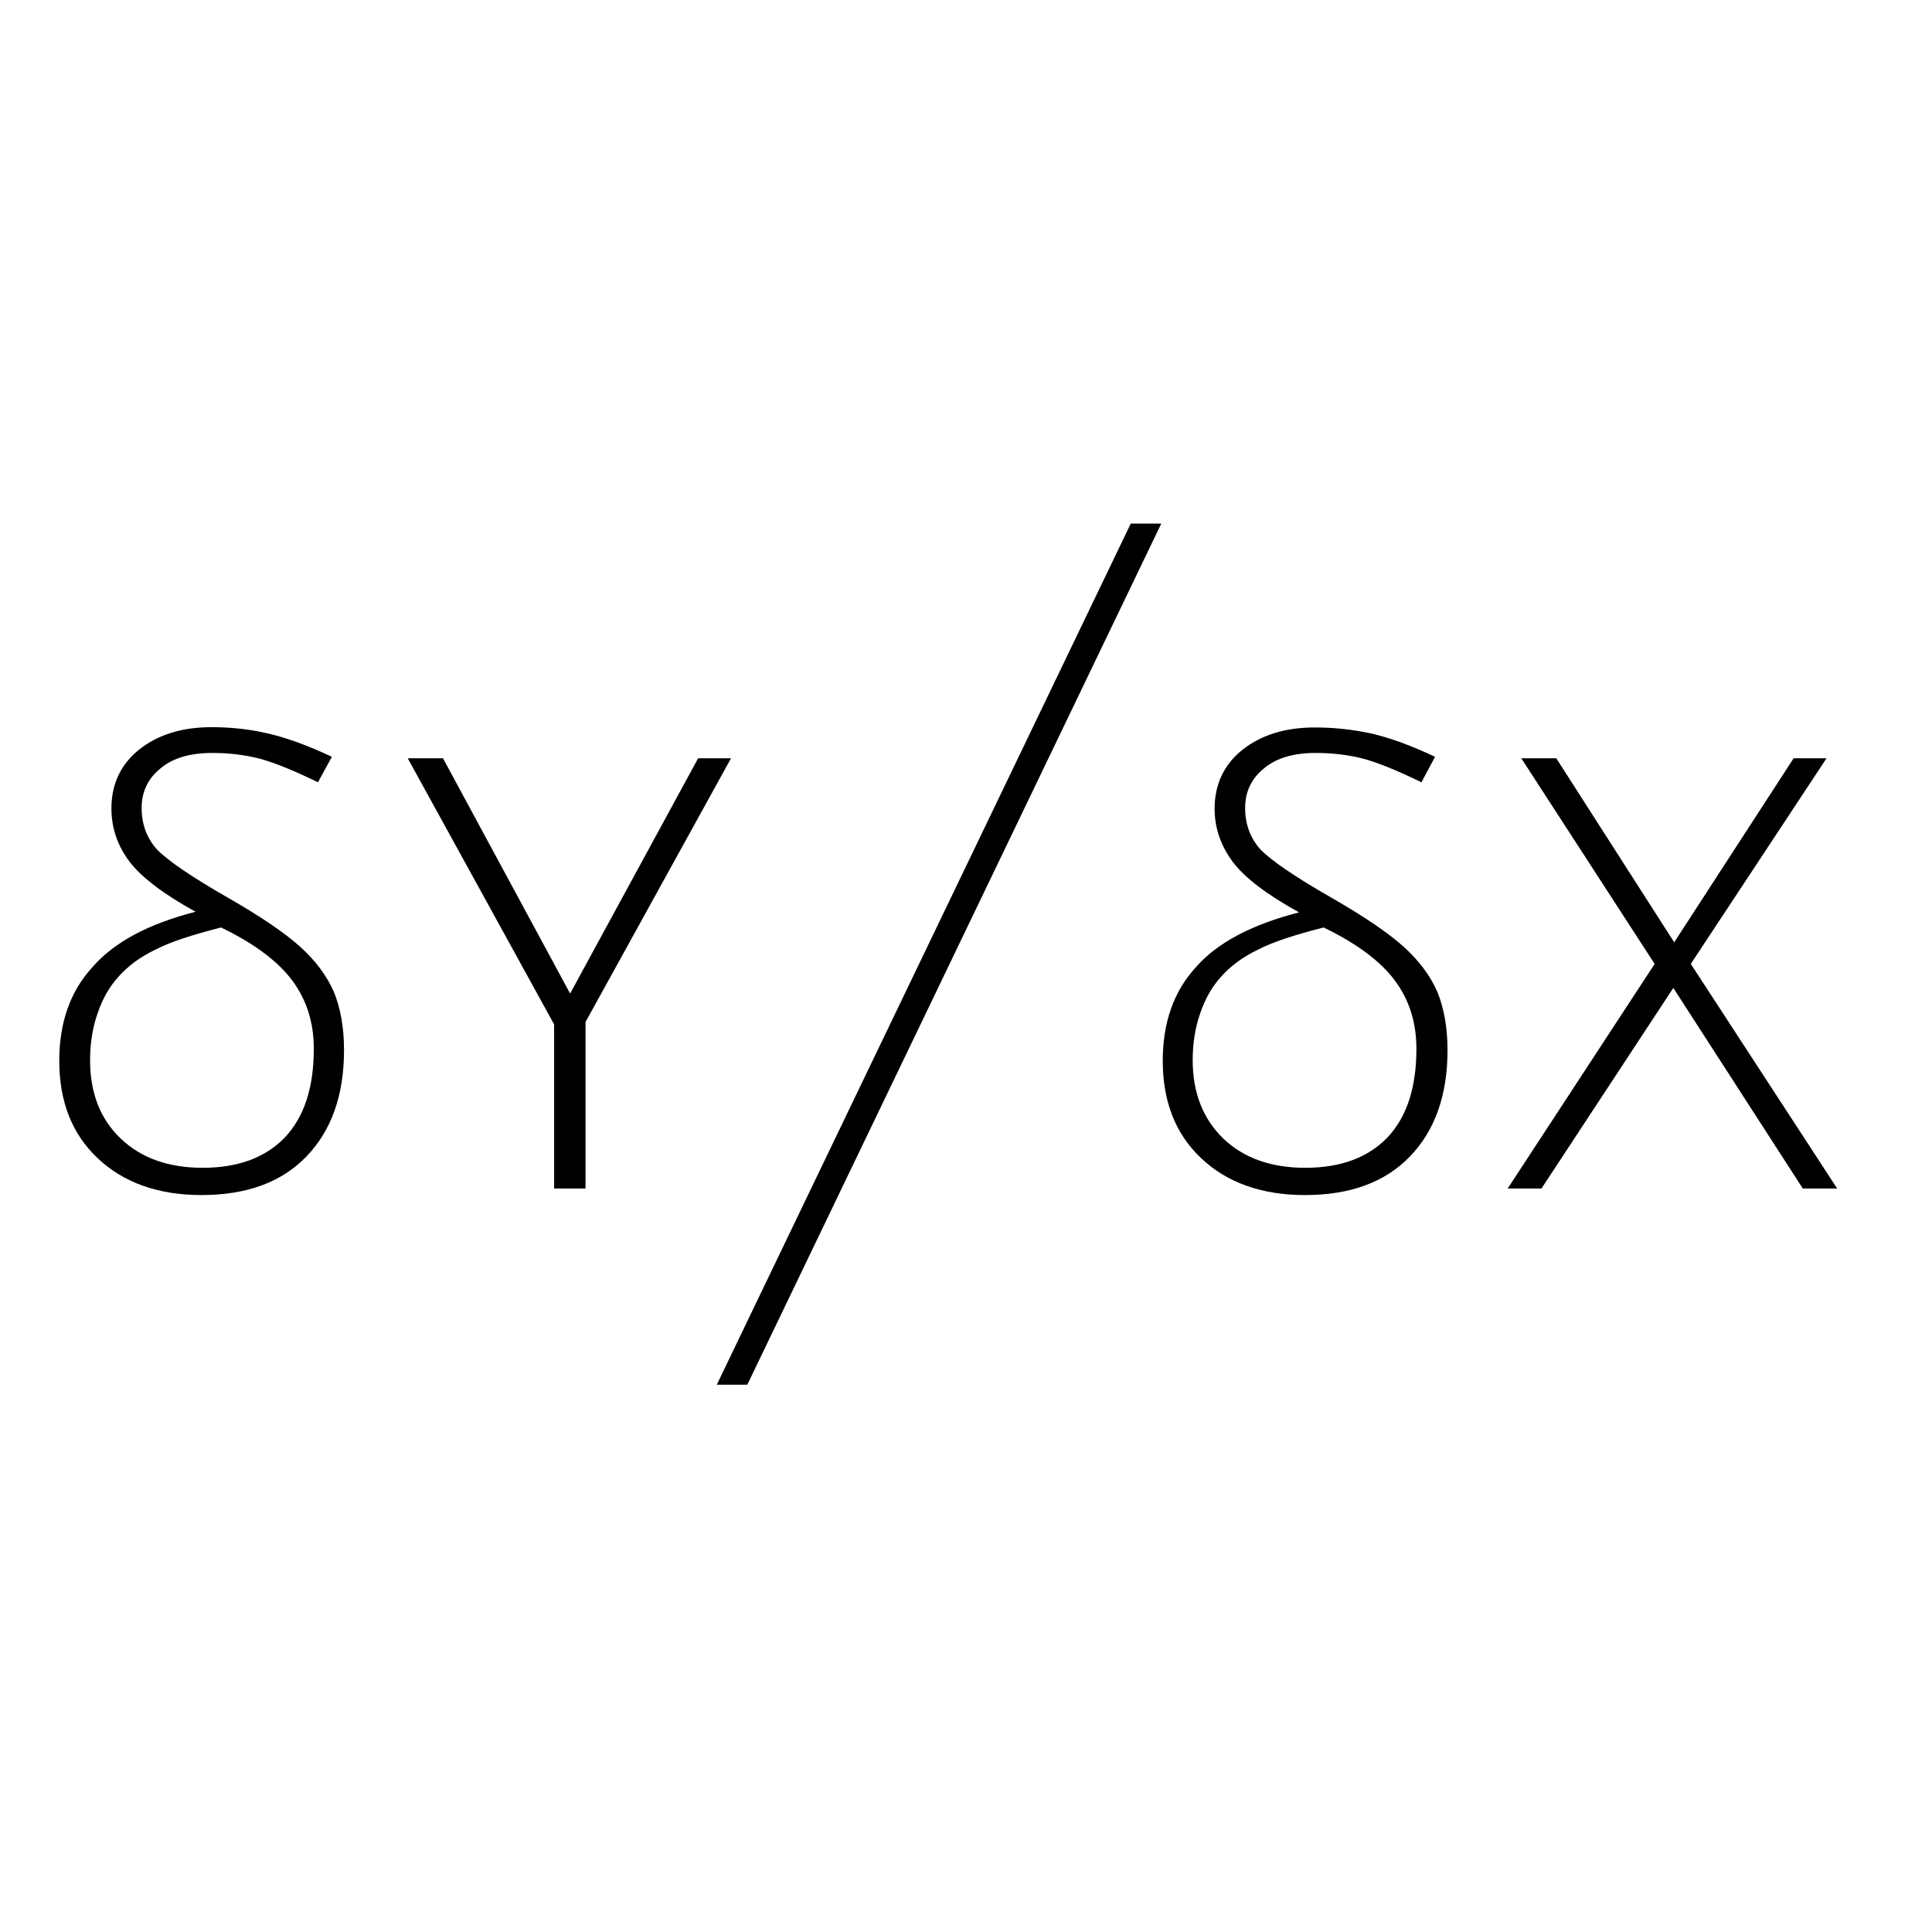
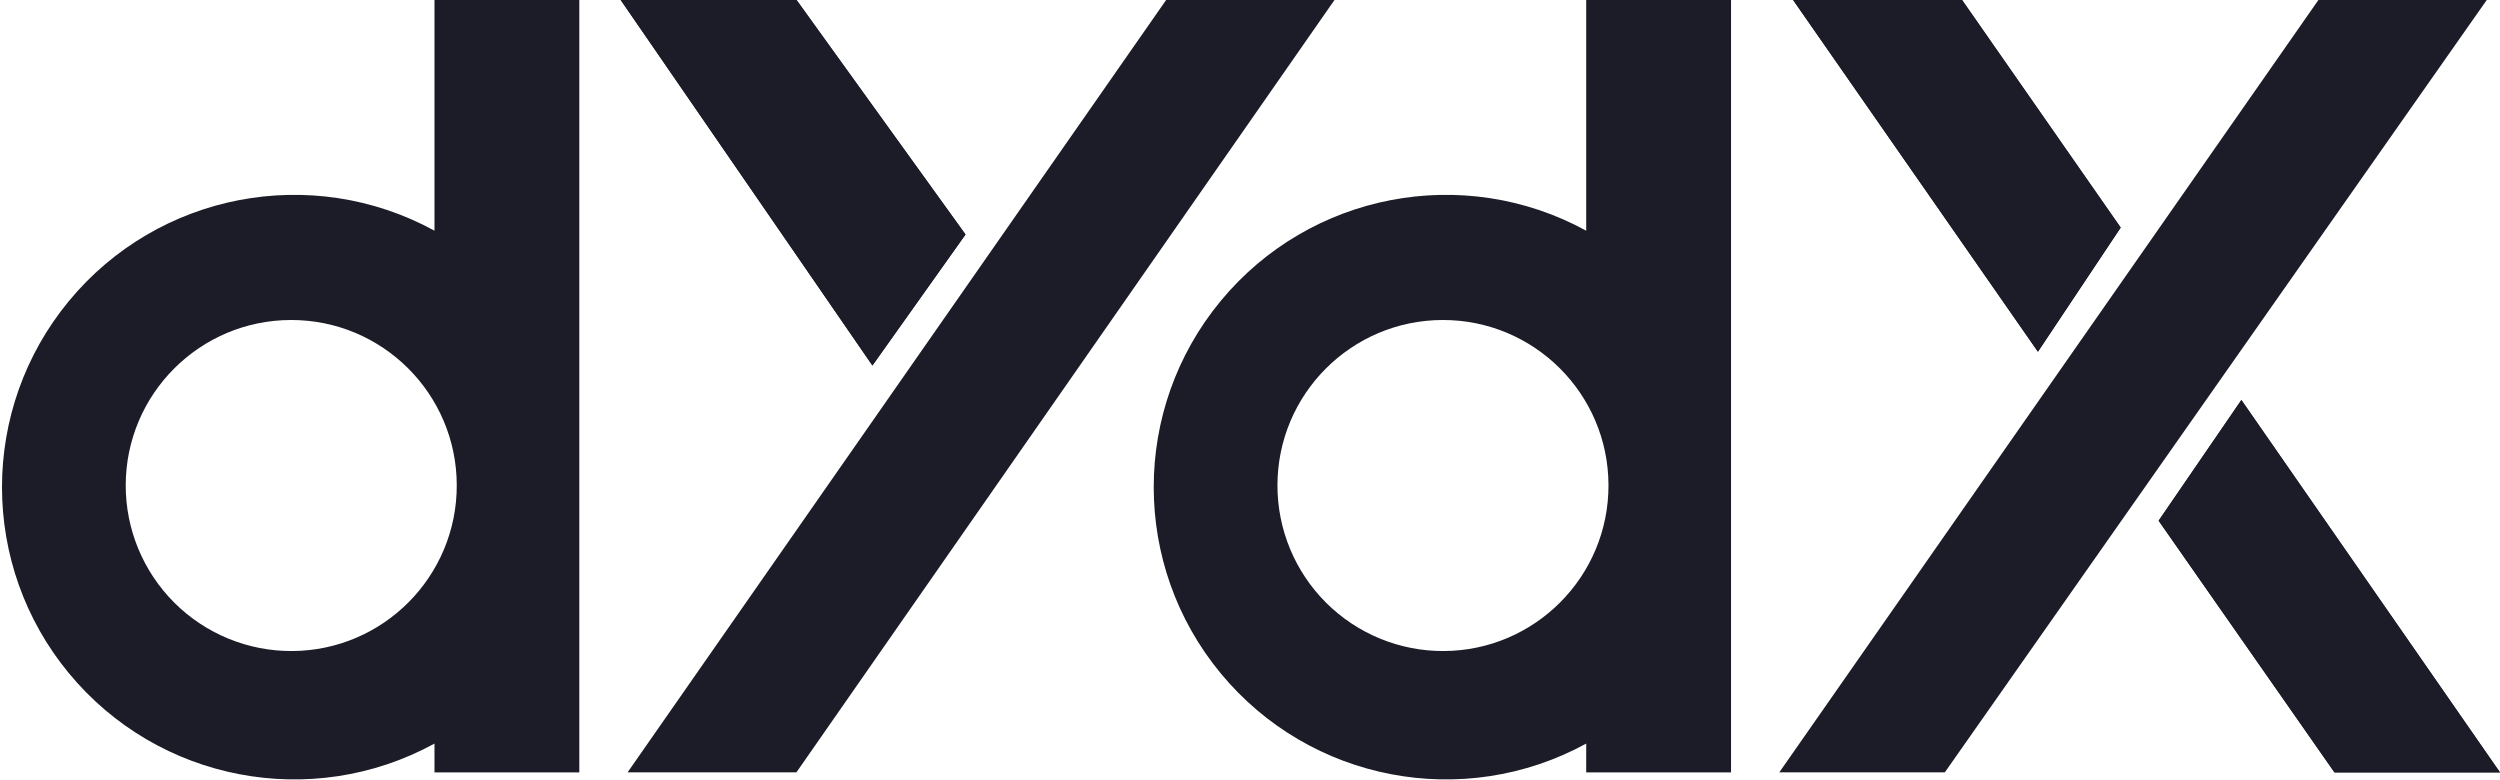
- <svg xmlns="http://www.w3.org/2000/svg" version="1.1" id="layer" x="0px" y="0px" viewBox="0 0 652 652" style="enable-background:new 0 0 652 652;" xml:space="preserve">
-   <path d="M391.9,176.7L252.2,467.3h-10.3l139.7-290.6H391.9z M409.9,272.9c0-8.1,3.1-14.8,9.3-19.8c6.4-5.1,14.6-7.6,24.5-7.6  c6.6,0,12.8,0.7,18.9,2c6.2,1.4,13.4,4,21.7,7.9l-4.6,8.6c-7.6-3.7-14-6.4-19.4-7.9c-5.3-1.4-10.8-2-16.3-2  c-7.4,0-13.2,1.7-17.3,5.1c-4.3,3.4-6.5,7.9-6.5,13.5c0,5.4,1.7,10.1,5.2,14c3.6,3.7,11.6,9.2,24,16.3c11.2,6.4,19.3,12,24.3,16.5  c5.2,4.7,9,9.8,11.4,15.3c2.2,5.4,3.4,12,3.4,19.6c0,15.1-4.2,27.1-12.7,35.9c-8.4,8.7-20.2,13-35.4,13c-14.6,0-26.4-4.2-35.1-12.5  c-8.6-8.1-12.9-19.1-12.9-32.8c0-12.9,3.7-23.4,11.1-31.5c7.2-8.3,18.9-14.5,34.9-18.6c-10.7-5.9-18.1-11.5-22.2-16.8  C412,285.5,409.9,279.5,409.9,272.9z M525.2,255.9L565,318l40.3-62.1h11.1l-45.8,69.4l49.4,75.8h-11.6l-43.7-67.7l-44.5,67.7h-11.4  l49.6-75.8l-45-69.4H525.2z M424.5,320.5c-5.2,2.5-9.3,5.6-12.4,9.1c-3.1,3.4-5.4,7.5-7,12.2c-1.7,4.7-2.6,10.1-2.6,16  c0,11,3.5,19.8,10.3,26.4c6.9,6.6,16.1,9.9,27.7,9.9c11.9,0,21.1-3.4,27.7-10.2c6.6-7,9.8-16.9,9.8-30c0-8.8-2.4-16.4-7.2-22.9  c-4.7-6.4-12.7-12.5-24.1-18C436.9,315.5,429.5,317.9,424.5,320.5z M90.3,247.5c6.2,1.4,13.4,4,21.7,7.9l-4.7,8.6  c-7.6-3.7-14-6.4-19.4-7.9c-5.3-1.4-10.8-2-16.3-2c-7.4,0-13.2,1.7-17.3,5.1c-4.3,3.4-6.5,7.9-6.5,13.5c0,5.4,1.7,10.1,5.2,14  c3.6,3.7,11.6,9.2,24,16.3c11.2,6.4,19.3,12,24.3,16.5c5.2,4.7,9,9.8,11.4,15.3c2.2,5.4,3.4,12,3.4,19.6c0,15.1-4.2,27.1-12.7,35.9  c-8.4,8.7-20.2,13-35.4,13c-14.6,0-26.4-4.2-35.1-12.5c-8.6-8.1-12.9-19.1-12.9-32.8c0-12.9,3.7-23.4,11.1-31.5  C38.4,318,50,311.8,66,307.7c-10.7-5.9-18.1-11.5-22.2-16.8c-4.1-5.4-6.2-11.4-6.2-18.1c0-8.1,3.1-14.8,9.3-19.8  c6.4-5.1,14.6-7.6,24.5-7.6C78,245.4,84.3,246.1,90.3,247.5z M52.4,320.5c-5.2,2.5-9.3,5.6-12.4,9.1c-3.1,3.4-5.4,7.5-7,12.2  c-1.7,4.7-2.6,10.1-2.6,16c0,11,3.4,19.8,10.3,26.4c6.9,6.6,16.1,9.9,27.7,9.9c11.9,0,21.1-3.4,27.7-10.2c6.6-7,9.8-16.9,9.8-30  c0-8.8-2.4-16.4-7.2-22.9c-4.7-6.4-12.7-12.5-24.1-18C64.8,315.5,57.4,317.9,52.4,320.5z M246.7,255.9l-49.1,89v56.2h-10.6v-55.4  l-49.4-89.8h11.9l42.9,79.4l43.2-79.4H246.7z" />
+ <svg xmlns="http://www.w3.org/2000/svg" viewBox="0 0 362.5 113">
+   <defs>
+     <style>.a,.b{fill:#1c1c28;}.b{fill-rule:evenodd;}</style>
+   </defs>
+   <polygon class="a" points="336.17 0 258 111.99 282 111.99 360.58 0 336.17 0" />
+   <polygon class="a" points="284.5 0 307.5 33 295.5 51 260 0 284.5 0" />
+   <polygon class="a" points="284.5 0 307.5 33 295.5 51 260 0 284.5 0" />
+   <polygon class="a" points="338.5 112 313 75.5 325 58 362.5 112 338.5 112" />
+   <polygon class="a" points="338.5 112 313 75.5 325 58 362.5 112 338.5 112" />
+   <path class="b" d="M230,0h21V112H230v-4.18a42.38,42.38,0,1,1,0-74.37ZM209.34,94.4a24,24,0,1,0-24.11-24A24,24,0,0,0,209.34,94.4Z" transform="translate(0 0)" />
+   <polygon class="a" points="169.09 0 91 111.99 115.48 111.99 193.5 0 169.09 0" />
+   <polygon class="a" points="115.5 0 140 34 126.5 53 90 0 115.5 0" />
+   <polygon class="a" points="115.5 0 140 34 126.5 53 90 0 115.5 0" />
+   <path class="b" d="M63,0H84V112H63v-4.18a42.38,42.38,0,1,1,0-74.37ZM42.34,94.4a24,24,0,1,0-24.11-24A24,24,0,0,0,42.34,94.4Z" transform="translate(0 0)" />
</svg>
